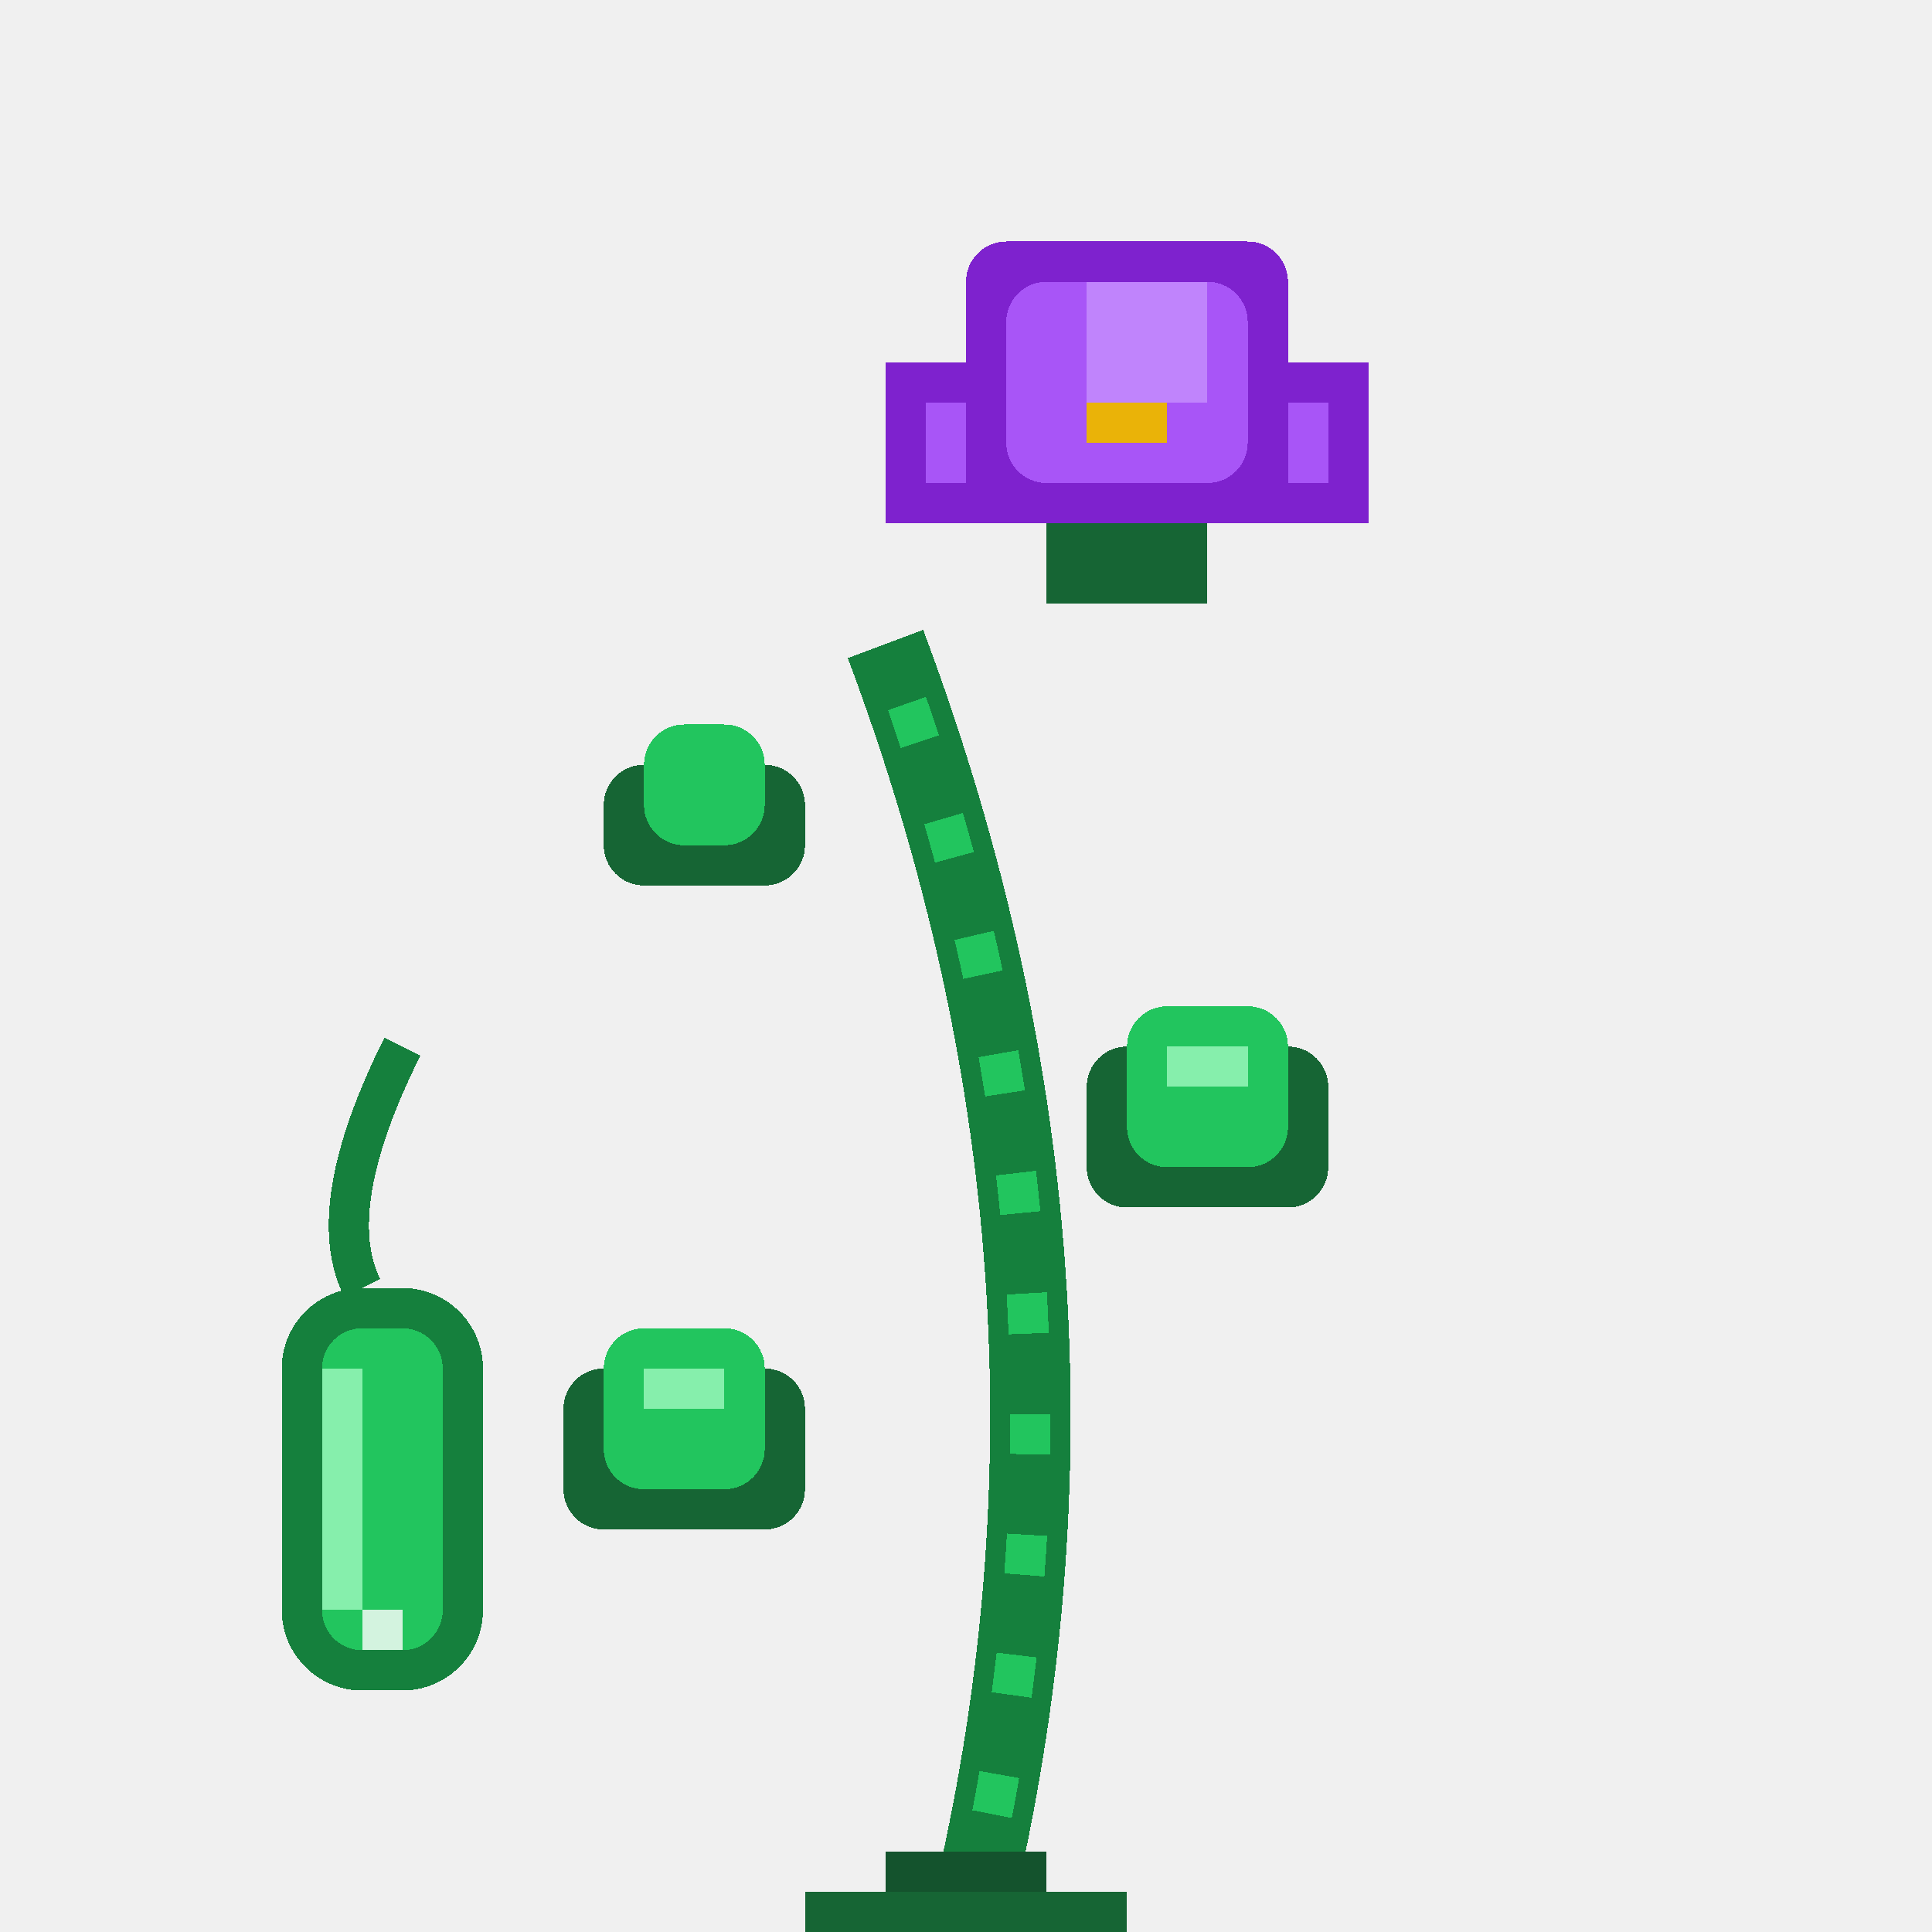
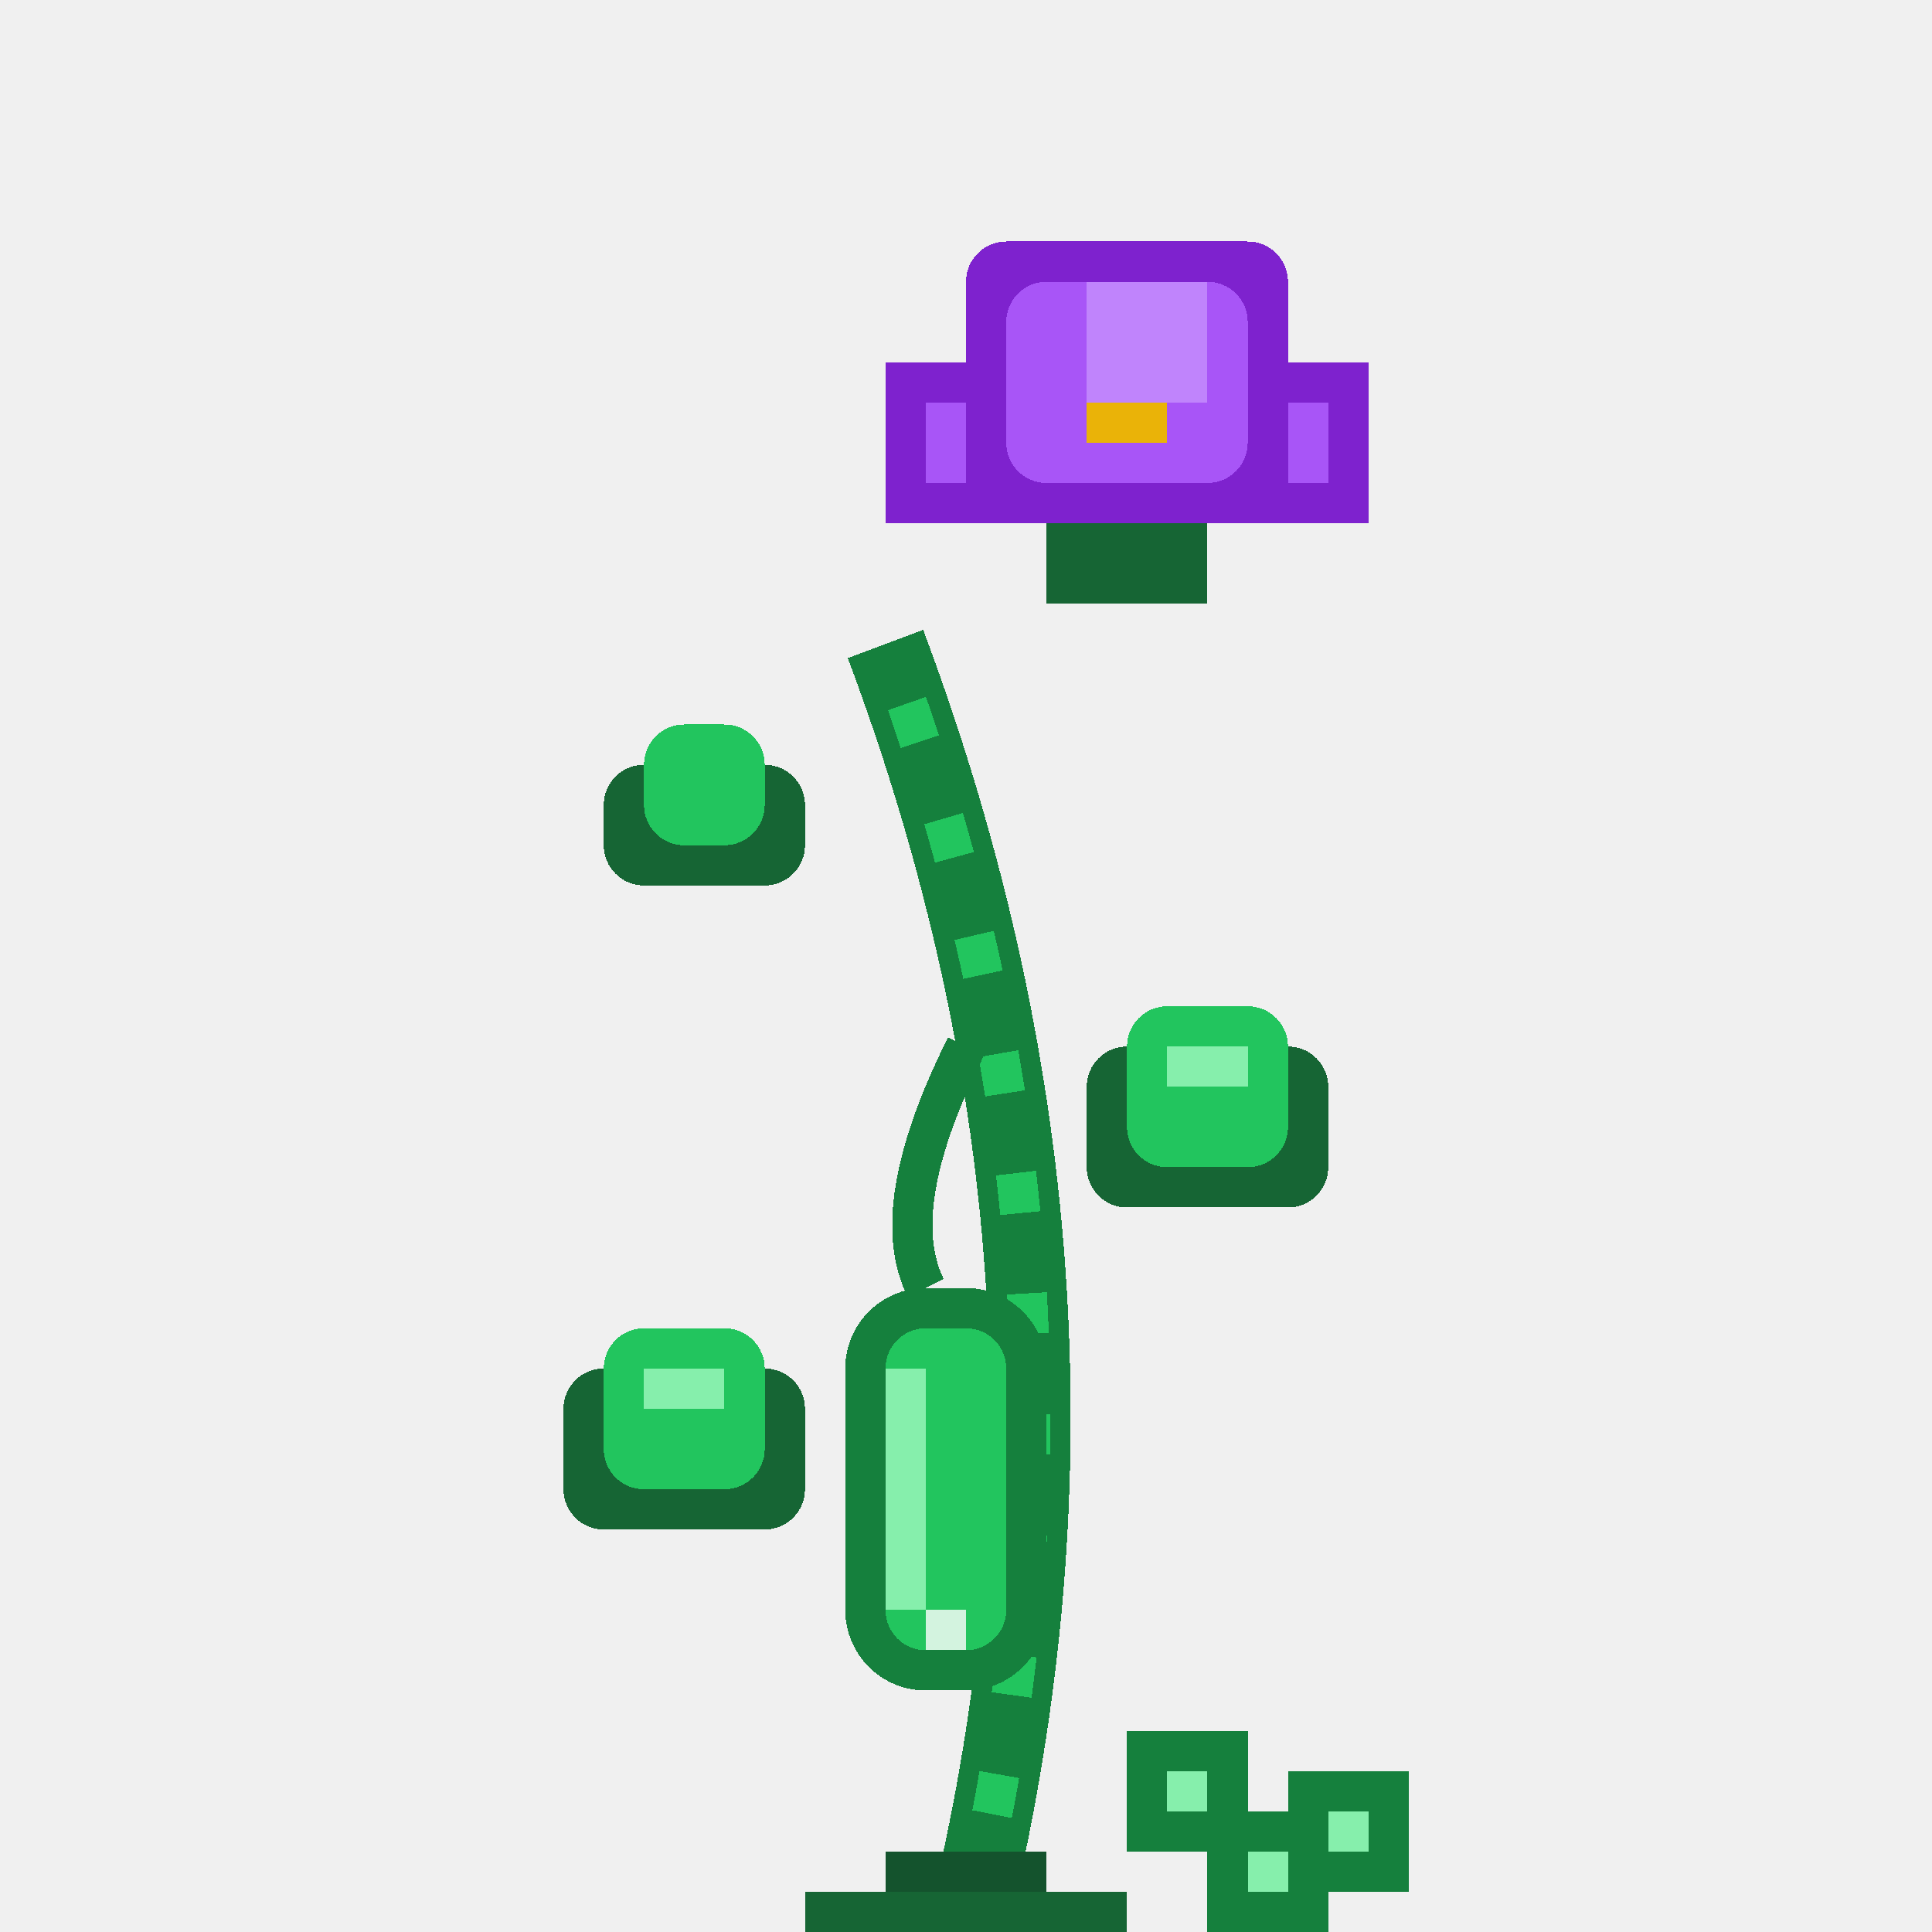
<svg xmlns="http://www.w3.org/2000/svg" viewBox="0 0 48 48" width="100%" height="100%" shape-rendering="crispEdges">
  <path d="M 24 48 Q 28 32 22 16" fill="none" stroke="#15803d" stroke-width="2" />
  <path d="M 24 48 Q 28 32 22 16" fill="none" stroke="#22c55e" stroke-width="1" stroke-dasharray="1,2" />
  <rect x="22" y="46" width="4" height="2" fill="#14532d" />
  <rect x="20" y="47" width="8" height="1" fill="#166534" />
  <g transform="translate(12, 32)">
    <rect x="2" y="2" width="6" height="4" rx="1" fill="#166534" />
    <rect x="3" y="1" width="4" height="4" rx="1" fill="#22c55e" />
    <rect x="4" y="2" width="2" height="1" fill="#86efac" />
  </g>
  <g transform="translate(26, 24)">
    <rect x="1" y="2" width="6" height="4" rx="1" fill="#166534" />
    <rect x="2" y="1" width="4" height="4" rx="1" fill="#22c55e" />
    <rect x="3" y="2" width="2" height="1" fill="#86efac" />
  </g>
  <g transform="translate(14, 18)">
    <rect x="1" y="1" width="5" height="3" rx="1" fill="#166534" />
    <rect x="2" y="0" width="3" height="3" rx="1" fill="#22c55e" />
  </g>
-   <g transform="translate(10, 26)">
+   <g transform="translate(24, 26)">
    <path d="M 0 0 Q -2 4 -1 6" fill="none" stroke="#15803d" stroke-width="1" />
    <rect x="-3" y="6" width="5" height="10" rx="2" fill="#15803d" />
    <rect x="-2" y="7" width="3" height="8" rx="1" fill="#22c55e" />
    <rect x="-2" y="8" width="1" height="6" fill="#86efac" />
    <rect x="-1" y="14" width="1" height="1" fill="#ffffff" opacity="0.8" />
  </g>
  <g transform="translate(18, 4)">
    <rect x="8" y="9" width="4" height="2" fill="#166534" />
    <rect x="9" y="8" width="2" height="1" fill="#22c55e" />
    <rect x="4" y="5" width="4" height="4" fill="#7e22ce" />
    <rect x="5" y="6" width="3" height="2" fill="#a855f7" />
    <rect x="12" y="5" width="4" height="4" fill="#7e22ce" />
    <rect x="12" y="6" width="3" height="2" fill="#a855f7" />
    <rect x="6" y="2" width="8" height="7" rx="1" fill="#7e22ce" />
    <rect x="7" y="3" width="6" height="5" rx="1" fill="#a855f7" />
    <rect x="9" y="3" width="3" height="3" fill="#c084fc" />
    <rect x="9" y="6" width="2" height="1" fill="#eab308" />
  </g>
+   <g transform="translate(28, 41)">
+     <rect x="0" y="2" width="3" height="3" fill="#15803d" />
+     <rect x="1" y="3" width="1" height="1" fill="#86efac" />
+     <rect x="4" y="3" width="3" height="3" fill="#15803d" />
+     <rect x="5" y="4" width="1" height="1" fill="#86efac" />
+     <rect x="2" y="4" width="3" height="3" fill="#15803d" />
+     <rect x="3" y="5" width="1" height="1" fill="#86efac" />
+   </g>
</svg>
